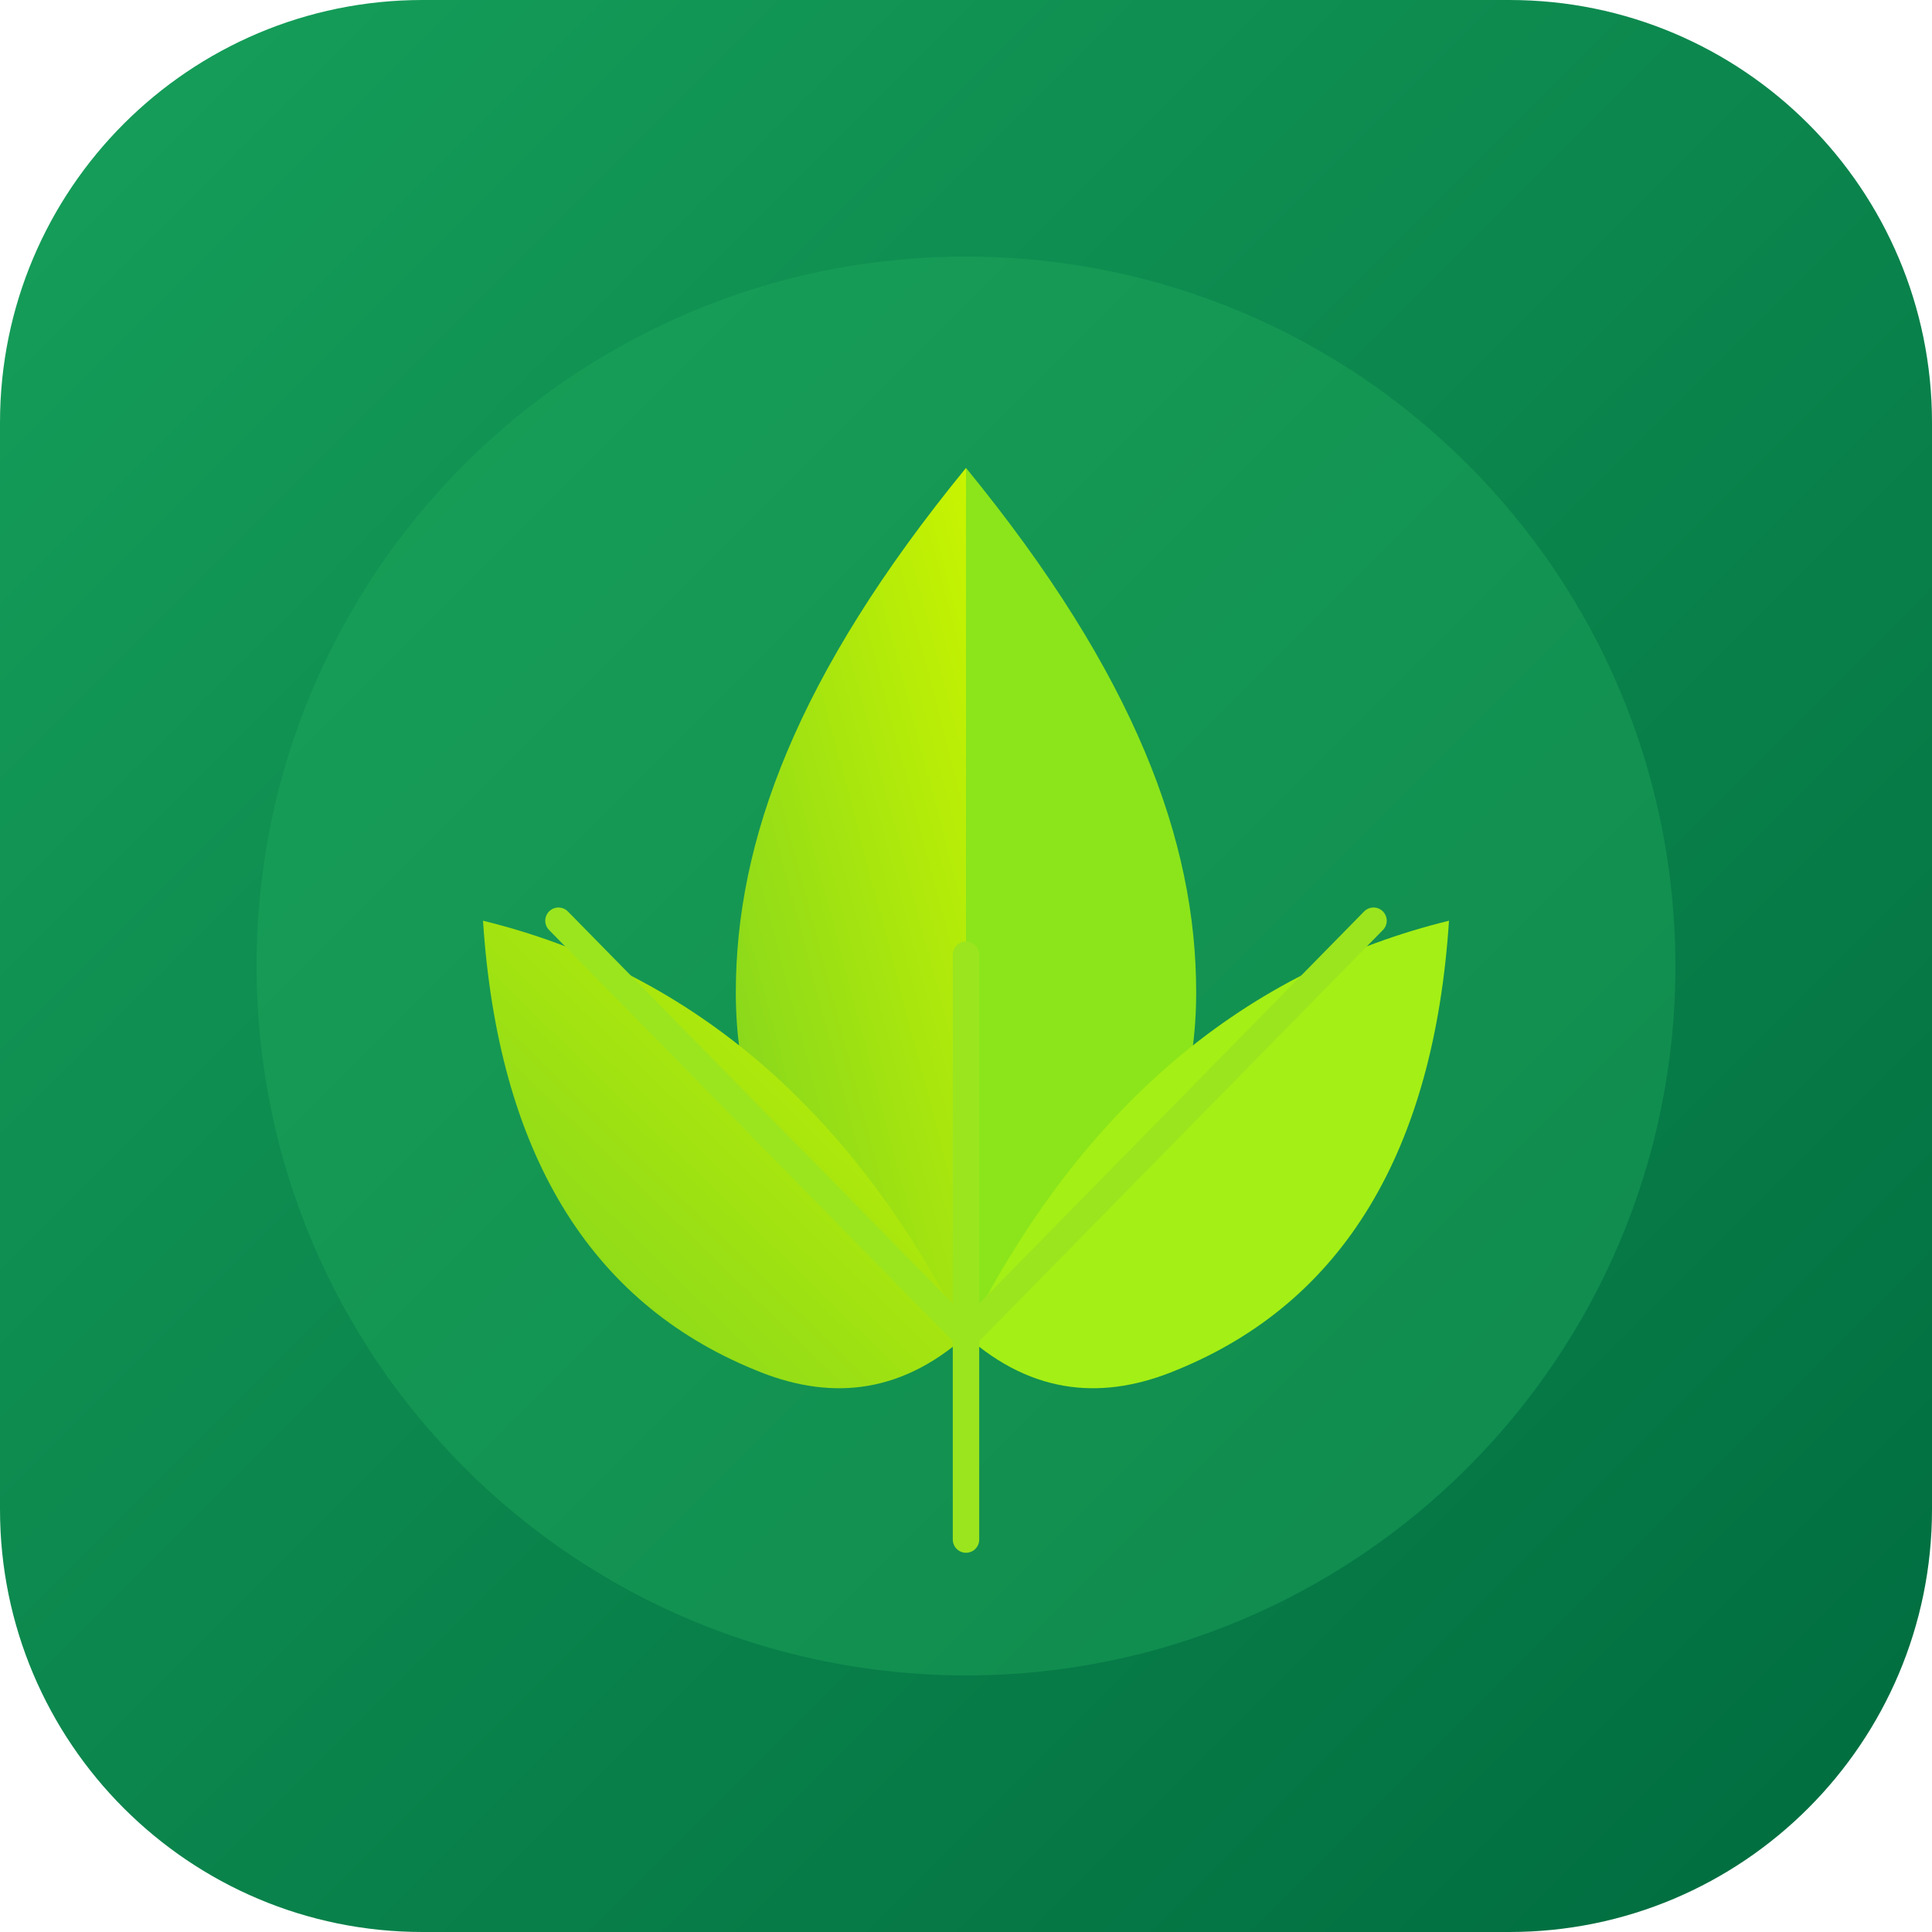
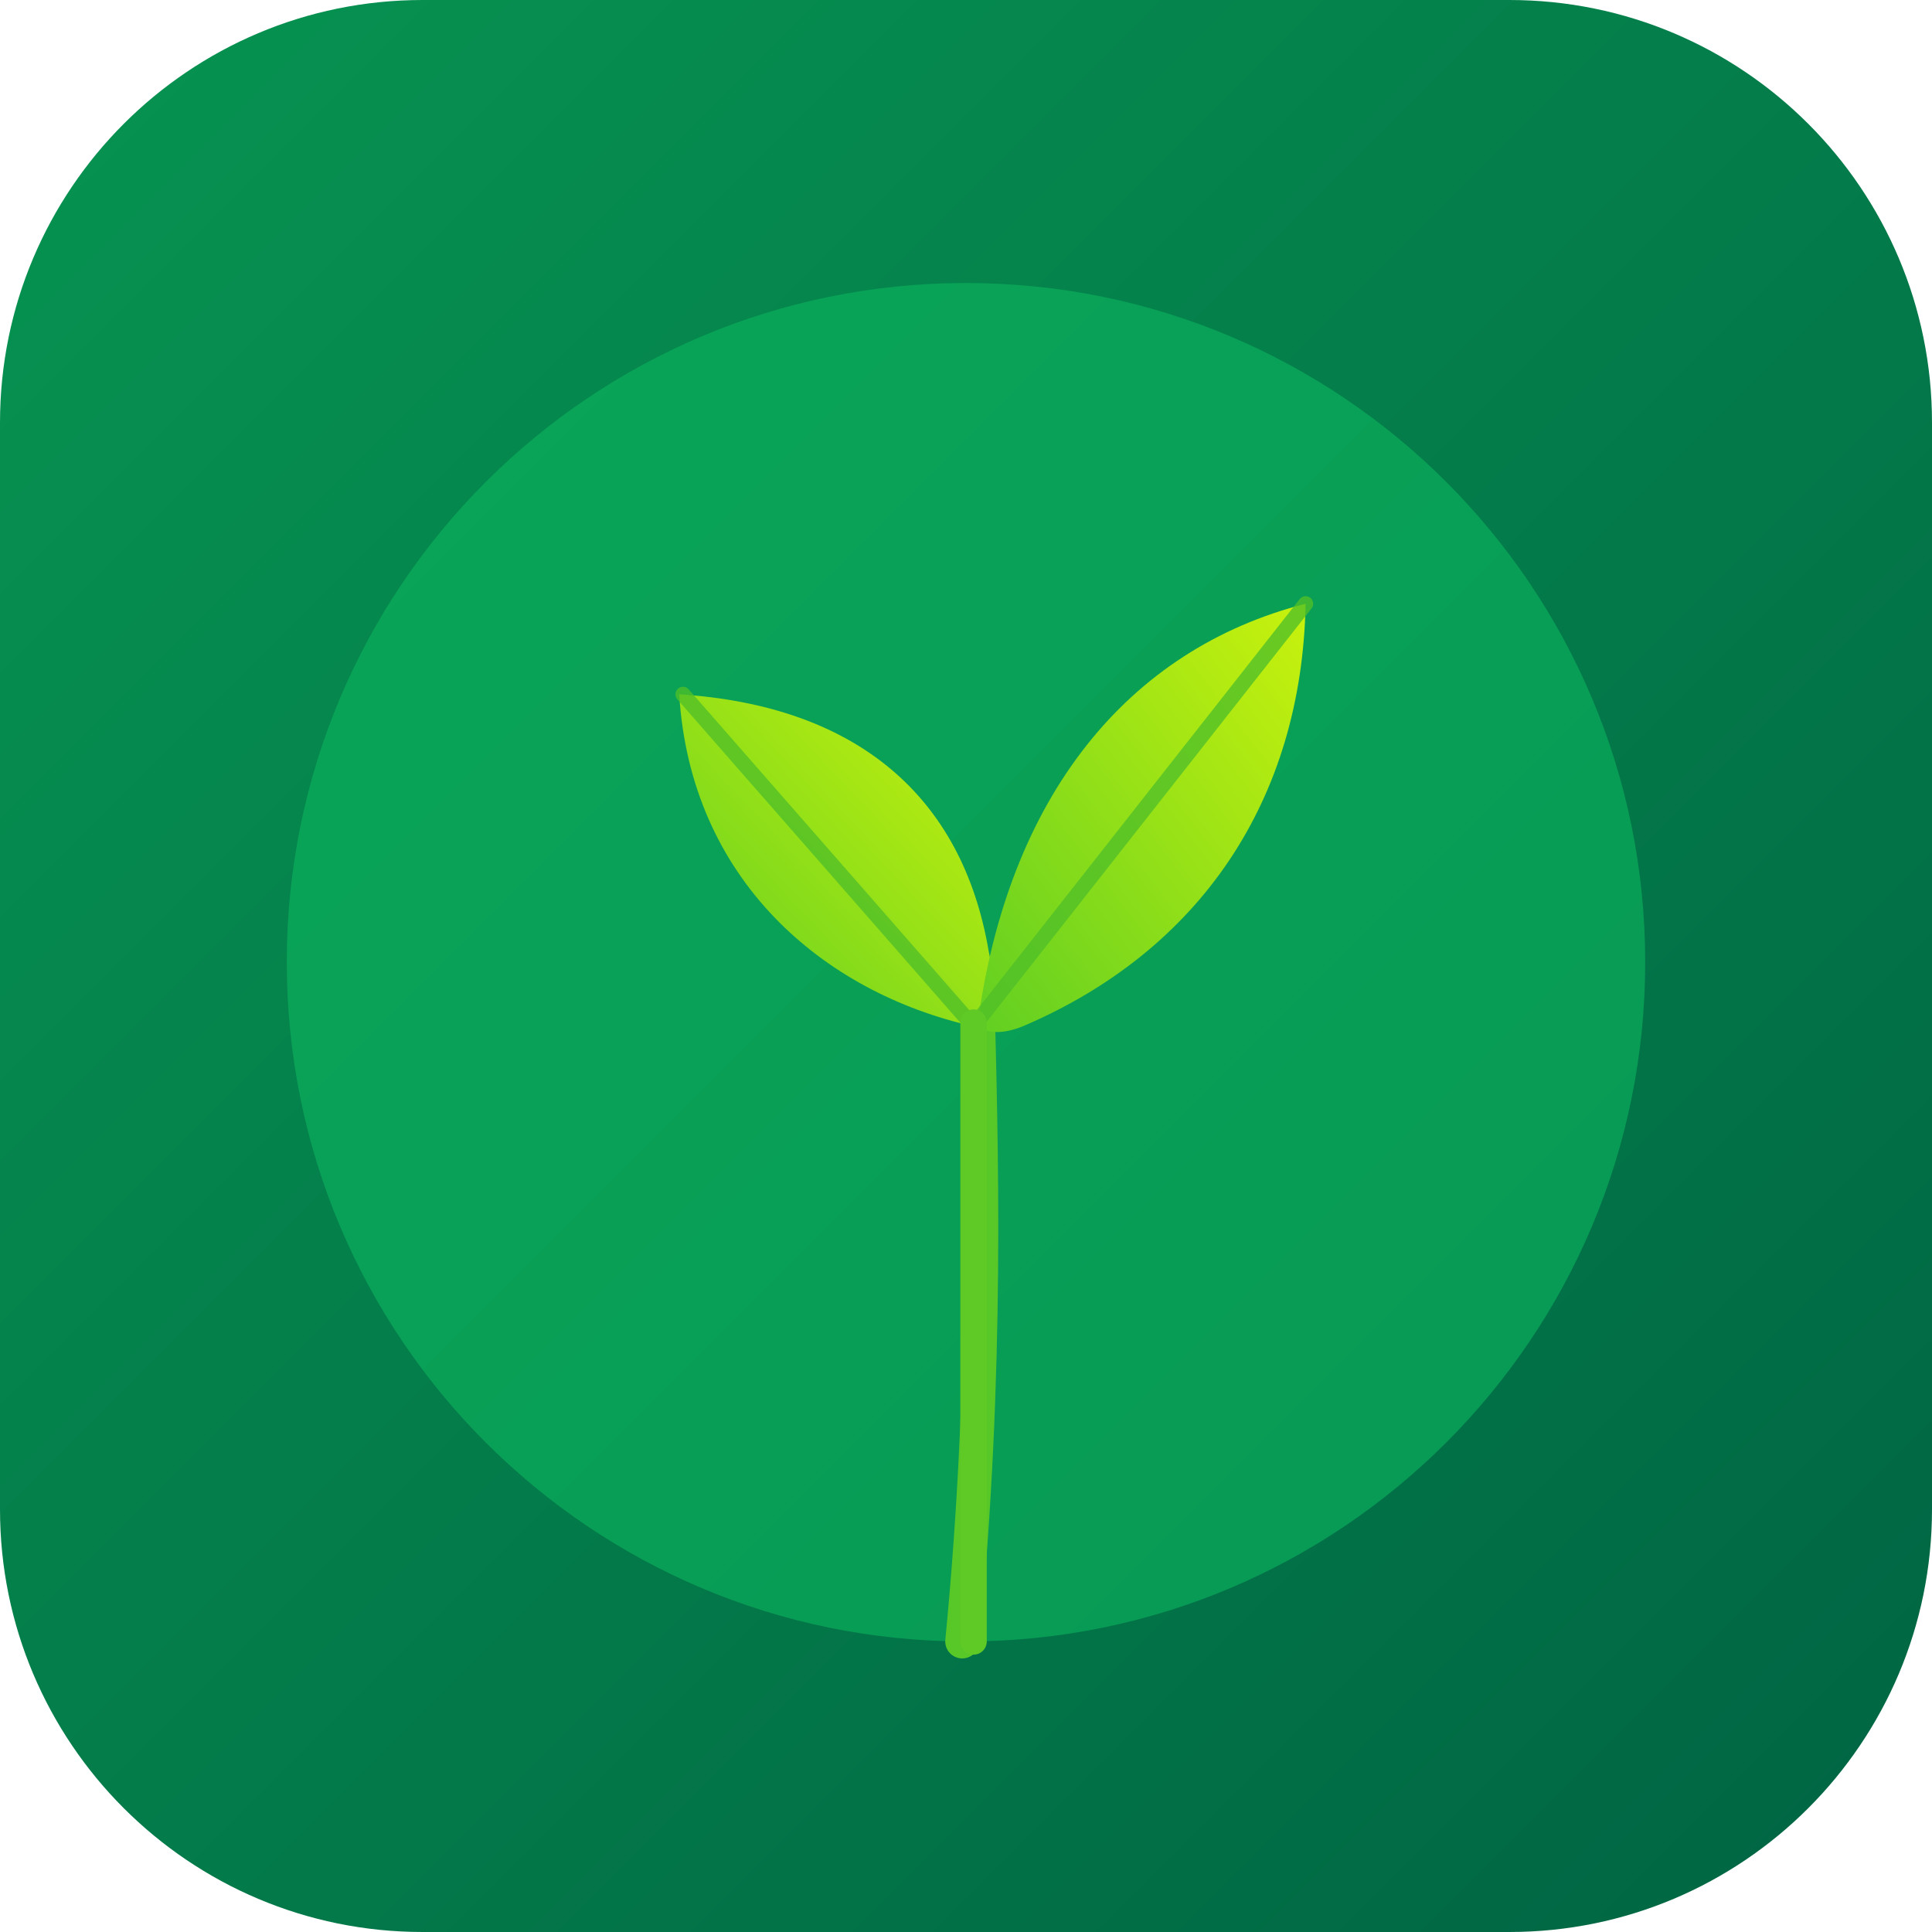
- <svg xmlns="http://www.w3.org/2000/svg" width="512" height="512" viewBox="0 0 512 512" role="img" aria-label="GeaNexa leaf logo">
+ <svg xmlns="http://www.w3.org/2000/svg" width="512" height="512" viewBox="0 0 512 512" role="img" aria-label="GeaNexa sprout logo">
  <defs>
-     <linearGradient id="background" x1="0" y1="0" x2="1" y2="1">
-       <stop offset="0" stop-color="#16a05a" />
-       <stop offset="1" stop-color="#006b3f" />
+     <linearGradient id="field" x1="0" y1="0" x2="1" y2="1">
+       <stop offset="0" stop-color="#079451" />
+       <stop offset="1" stop-color="#006443" />
    </linearGradient>
-     <linearGradient id="leaf" x1="0" y1="1" x2="1" y2="0">
-       <stop offset="0" stop-color="#7ed321" />
-       <stop offset="1" stop-color="#c8f400" />
+     <linearGradient id="sprout" x1="0" y1="1" x2="1" y2="0">
+       <stop offset="0" stop-color="#61cf22" />
+       <stop offset="1" stop-color="#c9f20d" />
    </linearGradient>
  </defs>
-   <rect width="512" height="512" rx="112" fill="url(#background)" />
-   <circle cx="256" cy="256" r="188" fill="#20a95b" opacity=".42" />
-   <path d="M256 124c-45 55-61 99-61 139 0 45 25 77 61 94V124Z" fill="url(#leaf)" />
-   <path d="M256 124c45 55 61 99 61 139 0 45-25 77-61 94V124Z" fill="#8be51a" />
-   <path d="M256 354c-31-62-75-97-128-110 4 61 28 101 72 119 19 8 38 7 56-9Z" fill="url(#leaf)" />
-   <path d="M256 354c31-62 75-97 128-110-4 61-28 101-72 119-19 8-38 7-56-9Z" fill="#a4ef15" />
-   <path d="M256 253v155M256 354 148 244M256 354l108-110" fill="none" stroke="#9be51e" stroke-width="7" stroke-linecap="round" />
+   <rect width="512" height="512" rx="112" fill="url(#field)" />
+   <circle cx="256" cy="255" r="180" fill="#0bb45d" opacity=".62" />
+   <path d="M255 435c7-72 5-132 4-173" fill="none" stroke="#58c829" stroke-width="9" stroke-linecap="round" />
+   <path d="M258 272c-40-9-75-39-78-88 47 3 75 27 82 68 2 9 0 14-4 20Z" fill="url(#sprout)" />
+   <path d="M259 272c8-61 40-100 87-112-1 52-28 92-75 112-5 2-9 2-12 0Z" fill="url(#sprout)" />
+   <path d="M258 272 181 184M258 272l88-112" fill="none" stroke="#50bf28" stroke-width="4" stroke-linecap="round" opacity=".78" />
+   <path d="M258 271v164" fill="none" stroke="#5fca26" stroke-width="7" stroke-linecap="round" />
</svg>
